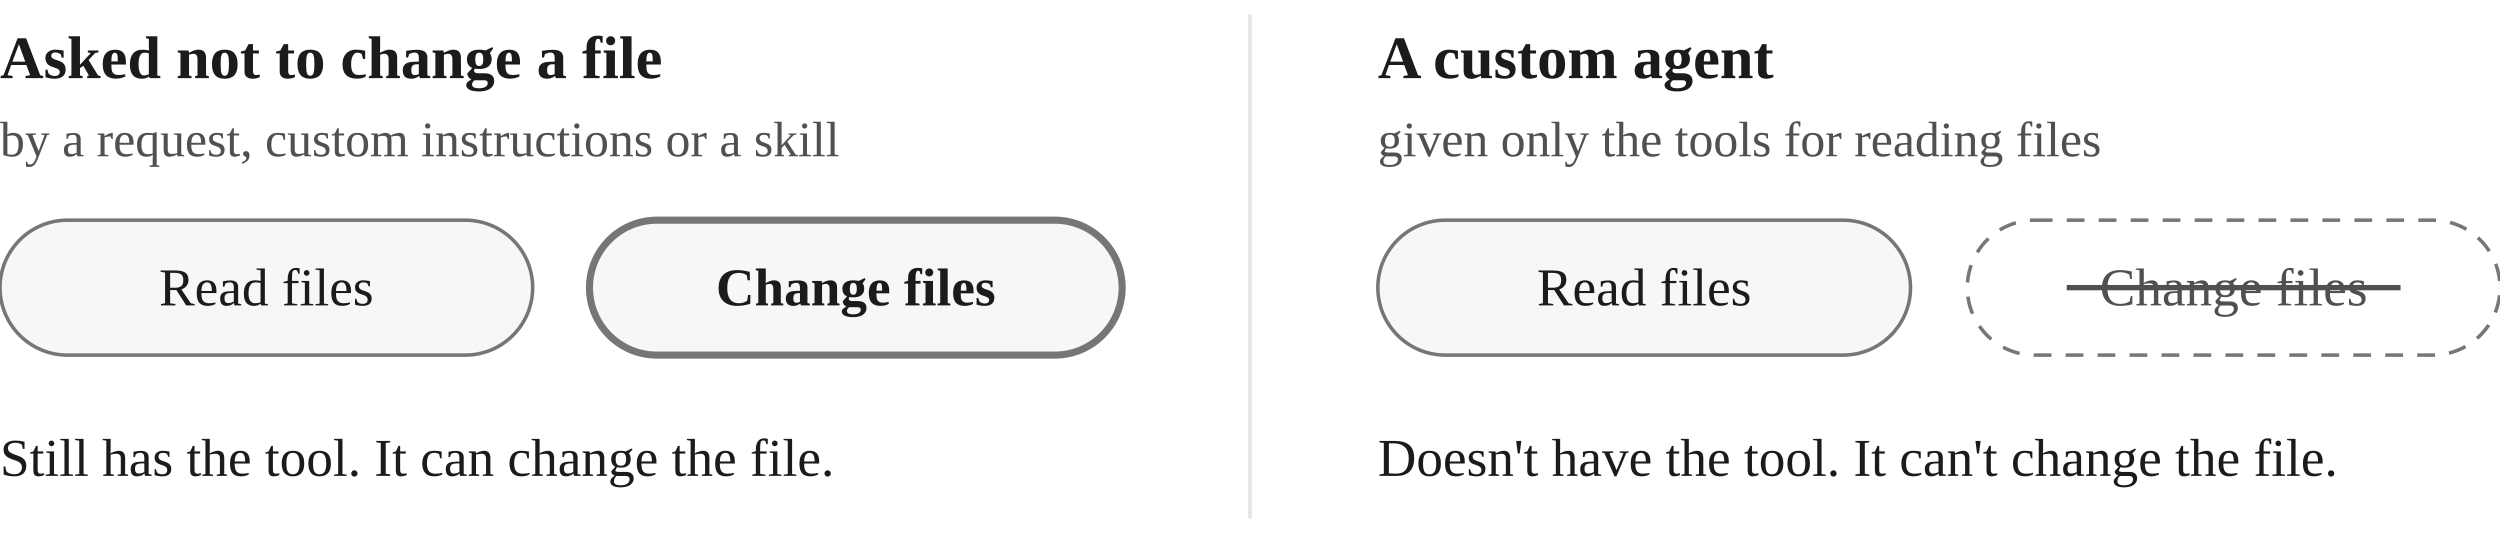
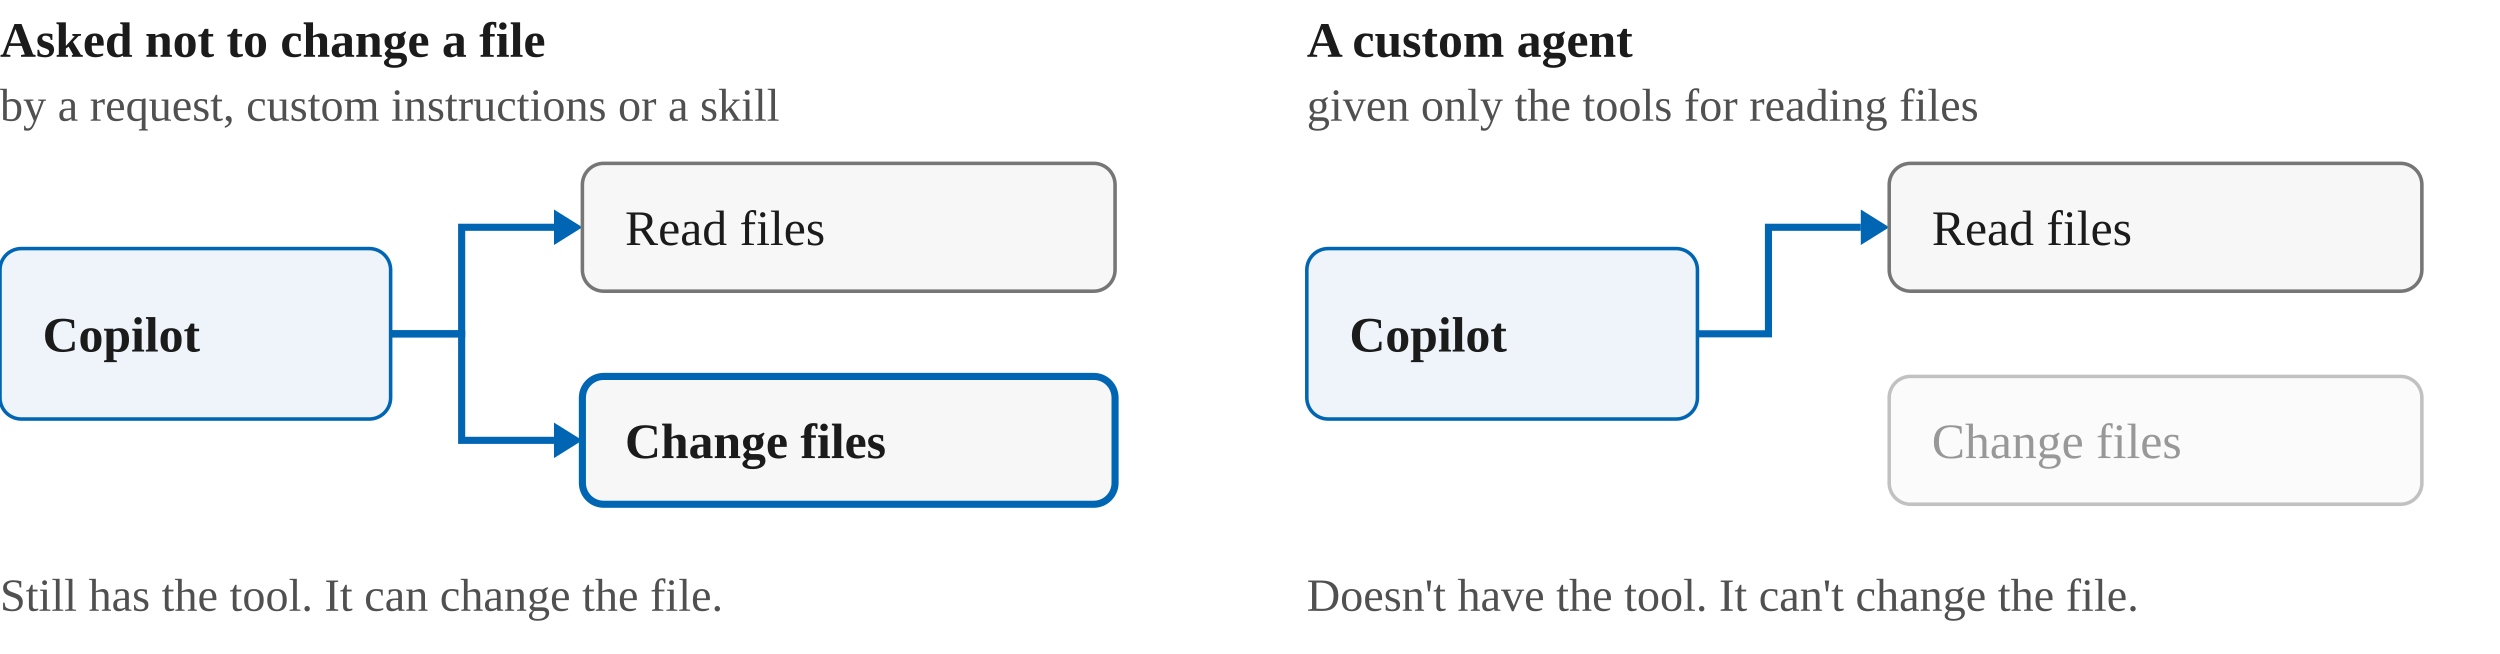
- <svg xmlns="http://www.w3.org/2000/svg" viewBox="0 0 704 150" role="presentation">
+ <svg xmlns="http://www.w3.org/2000/svg" viewBox="0 0 704 184" role="presentation">
  <style>
- .dg-ink{fill:var(--ink,#1b1b1b)}
- .dg-ink2{fill:var(--ink2,#505050)}
- .dg-chip{fill:var(--bg2,#f7f7f7);stroke:var(--ctl,#767676)}
- .dg-gone{fill:none;stroke:var(--ctl,#767676);stroke-dasharray:5 4}
- .dg-strike{stroke:var(--ink2,#505050);stroke-width:1.5}
- .dg-div{stroke:var(--rule,#e6e6e6)}
+ .dg-w{fill:var(--surface,#fff);stroke:var(--rule2,#cdcdcd);stroke-width:1.5}
+ .dg-c{fill:var(--bg2,#f7f7f7)}
+ .dg-l{stroke:var(--rule2,#cdcdcd);stroke-width:1.5;fill:none}
+ .dg-b{fill:var(--rule,#e6e6e6)}
+ .dg-b2{fill:var(--rule2,#cdcdcd)}
+ .dg-tn{fill:var(--accent,#0065b3);fill-opacity:.14}
+ .dg-t{fill:var(--ink,#1b1b1b);font-size:13px}
+ .dg-tb{fill:var(--ink,#1b1b1b);font-size:13px;font-weight:600}
+ .dg-s{fill:var(--ink3,#6b6b6b);font-size:11px;letter-spacing:.06em}
+ .dg-n{fill:var(--ink3,#6b6b6b);font-size:13px}
+ .dg-ic{fill:none;stroke:var(--ink3,#6b6b6b);stroke-width:1.6;stroke-linecap:round;stroke-linejoin:round}
+ .dg-p{fill:var(--surface,#fff);stroke:var(--rule2,#cdcdcd);stroke-width:1.2}
+ .dg-btn{fill:var(--accent,#0065b3)}
+ .dg-btnt{fill:var(--accent-ink,#fff);font-size:13px;font-weight:600}
+ .dg-btnl{stroke:var(--accent-ink,#fff);stroke-width:1;fill:none}
+ .dg-m{fill:none;stroke:var(--mark,#bc4c00);stroke-width:3}
+ .dg-mb{fill:var(--mark,#bc4c00)}
+ .dg-mt{fill:var(--mark-ink,#fff);font-size:12px;font-weight:600}
+ .dg-ml{stroke:var(--mark,#bc4c00);stroke-width:1.5;fill:none}
+ .dg-lab{fill:var(--mark,#bc4c00);font-size:14px;font-weight:600}
+ .dg-x-req{fill:var(--accent-soft,#eef4fa);stroke:var(--accent,#0065b3)}
+ .dg-x-card{fill:var(--bg2,#f7f7f7);stroke:var(--ctl,#767676)}
+ .dg-x-hit{fill:var(--bg2,#f7f7f7);stroke:var(--accent,#0065b3);stroke-width:2}
+ .dg-x-dim{opacity:.45}
+ .dg-x-arrow{stroke:var(--accent,#0065b3);stroke-width:2;fill:none}
+ .dg-x-head{fill:var(--accent,#0065b3)}
+ .dg-x-faint{stroke:var(--ctl,#767676);stroke-width:1.5;fill:none;stroke-dasharray:4 4}
+ .dg-x-cap{fill:var(--ink2,#505050);font-size:13px}
</style>
-   <text class="dg-ink" x="0" y="22" font-size="17" font-weight="600">Asked not to change a file</text>
-   <text class="dg-ink2" x="0" y="44" font-size="14">by a request, custom instructions or a skill</text>
-   <rect class="dg-chip" x="0" y="62" width="150" height="38" rx="19" />
-   <text class="dg-ink" x="75" y="86" font-size="15" text-anchor="middle">Read files</text>
-   <rect class="dg-chip" x="166" y="62" width="150" height="38" rx="19" stroke-width="2" />
-   <text class="dg-ink" x="241" y="86" font-size="15" font-weight="600" text-anchor="middle">Change files</text>
-   <text class="dg-ink" x="0" y="134" font-size="15">Still has the tool. It can change the file.</text>
-   <line class="dg-div" x1="352" y1="4" x2="352" y2="146" />
-   <text class="dg-ink" x="388" y="22" font-size="17" font-weight="600">A custom agent</text>
-   <text class="dg-ink2" x="388" y="44" font-size="14">given only the tools for reading files</text>
-   <rect class="dg-chip" x="388" y="62" width="150" height="38" rx="19" />
-   <text class="dg-ink" x="463" y="86" font-size="15" text-anchor="middle">Read files</text>
-   <rect class="dg-gone" x="554" y="62" width="150" height="38" rx="19" />
-   <text class="dg-ink2" x="629" y="86" font-size="15" text-anchor="middle">Change files</text>
-   <line class="dg-strike" x1="582" y1="81" x2="676" y2="81" />
-   <text class="dg-ink" x="388" y="134" font-size="15">Doesn't have the tool. It can't change the file.</text>
+   <text class="dg-tb" x="0" y="16" style="font-size:14px">Asked not to change a file</text>
+   <text class="dg-x-cap" x="0" y="34">by a request, custom instructions or a skill</text>
+   <rect class="dg-x-req" x="0" y="70" width="110" height="48" rx="6" />
+   <text class="dg-tb" x="12" y="99" style="font-size:14px">Copilot</text>
+   <path class="dg-x-arrow" d="M110 94L130 94L130 64L156 64" />
+   <path class="dg-x-head" d="M156 59L164 64L156 69Z" />
+   <path class="dg-x-arrow" d="M110 94L130 94L130 124L156 124" />
+   <path class="dg-x-head" d="M156 119L164 124L156 129Z" />
+   <rect class="dg-x-card" x="164" y="46" width="150" height="36" rx="6" />
+   <text class="dg-t" x="176" y="69" style="font-size:14px">Read files</text>
+   <rect class="dg-x-hit" x="164" y="106" width="150" height="36" rx="6" />
+   <text class="dg-tb" x="176" y="129" style="font-size:14px">Change files</text>
+   <text class="dg-x-cap" x="0" y="172">Still has the tool. It can change the file.</text>
+   <text class="dg-tb" x="368" y="16" style="font-size:14px">A custom agent</text>
+   <text class="dg-x-cap" x="368" y="34">given only the tools for reading files</text>
+   <rect class="dg-x-req" x="368" y="70" width="110" height="48" rx="6" />
+   <text class="dg-tb" x="380" y="99" style="font-size:14px">Copilot</text>
+   <path class="dg-x-arrow" d="M478 94L498 94L498 64L524 64" />
+   <path class="dg-x-head" d="M524 59L532 64L524 69Z" />
+   <rect class="dg-x-card" x="532" y="46" width="150" height="36" rx="6" />
+   <text class="dg-t" x="544" y="69" style="font-size:14px">Read files</text>
+   <g class="dg-x-dim">
+     <rect class="dg-x-card" x="532" y="106" width="150" height="36" rx="6" />
+     <text class="dg-t" x="544" y="129" style="font-size:14px">Change files</text>
+   </g>
+   <text class="dg-x-cap" x="368" y="172">Doesn't have the tool. It can't change the file.</text>
</svg>
